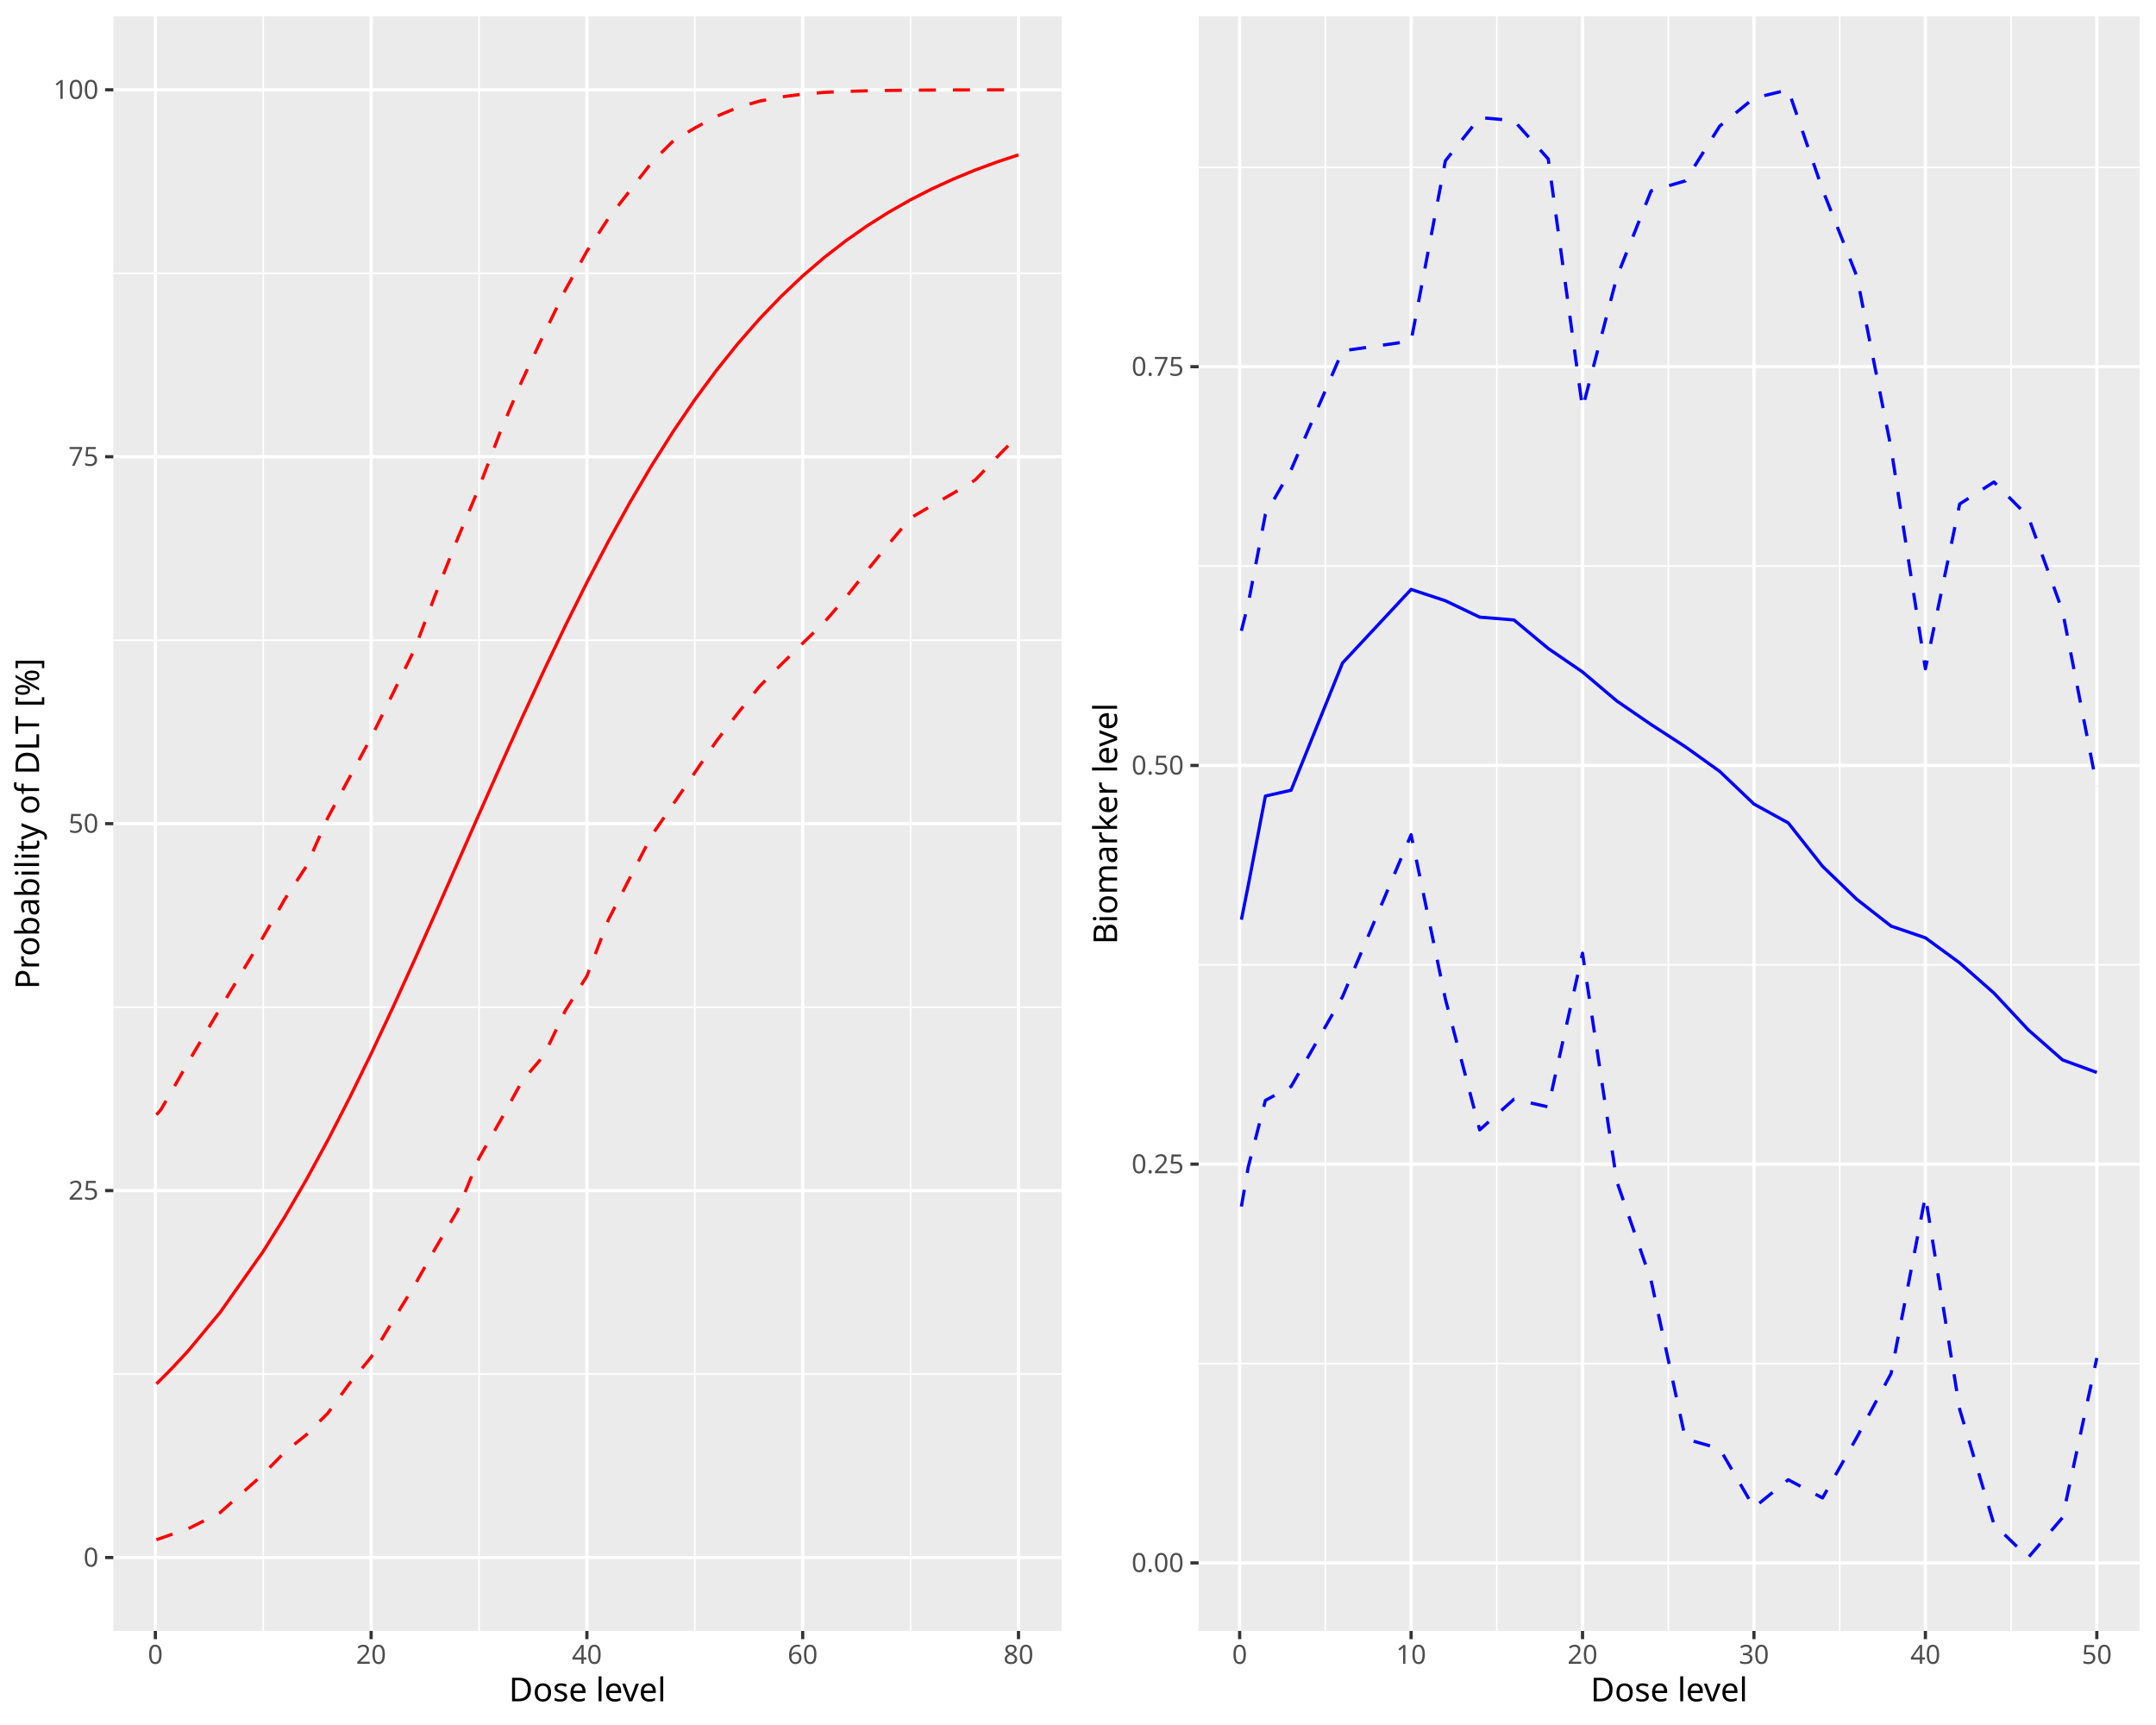
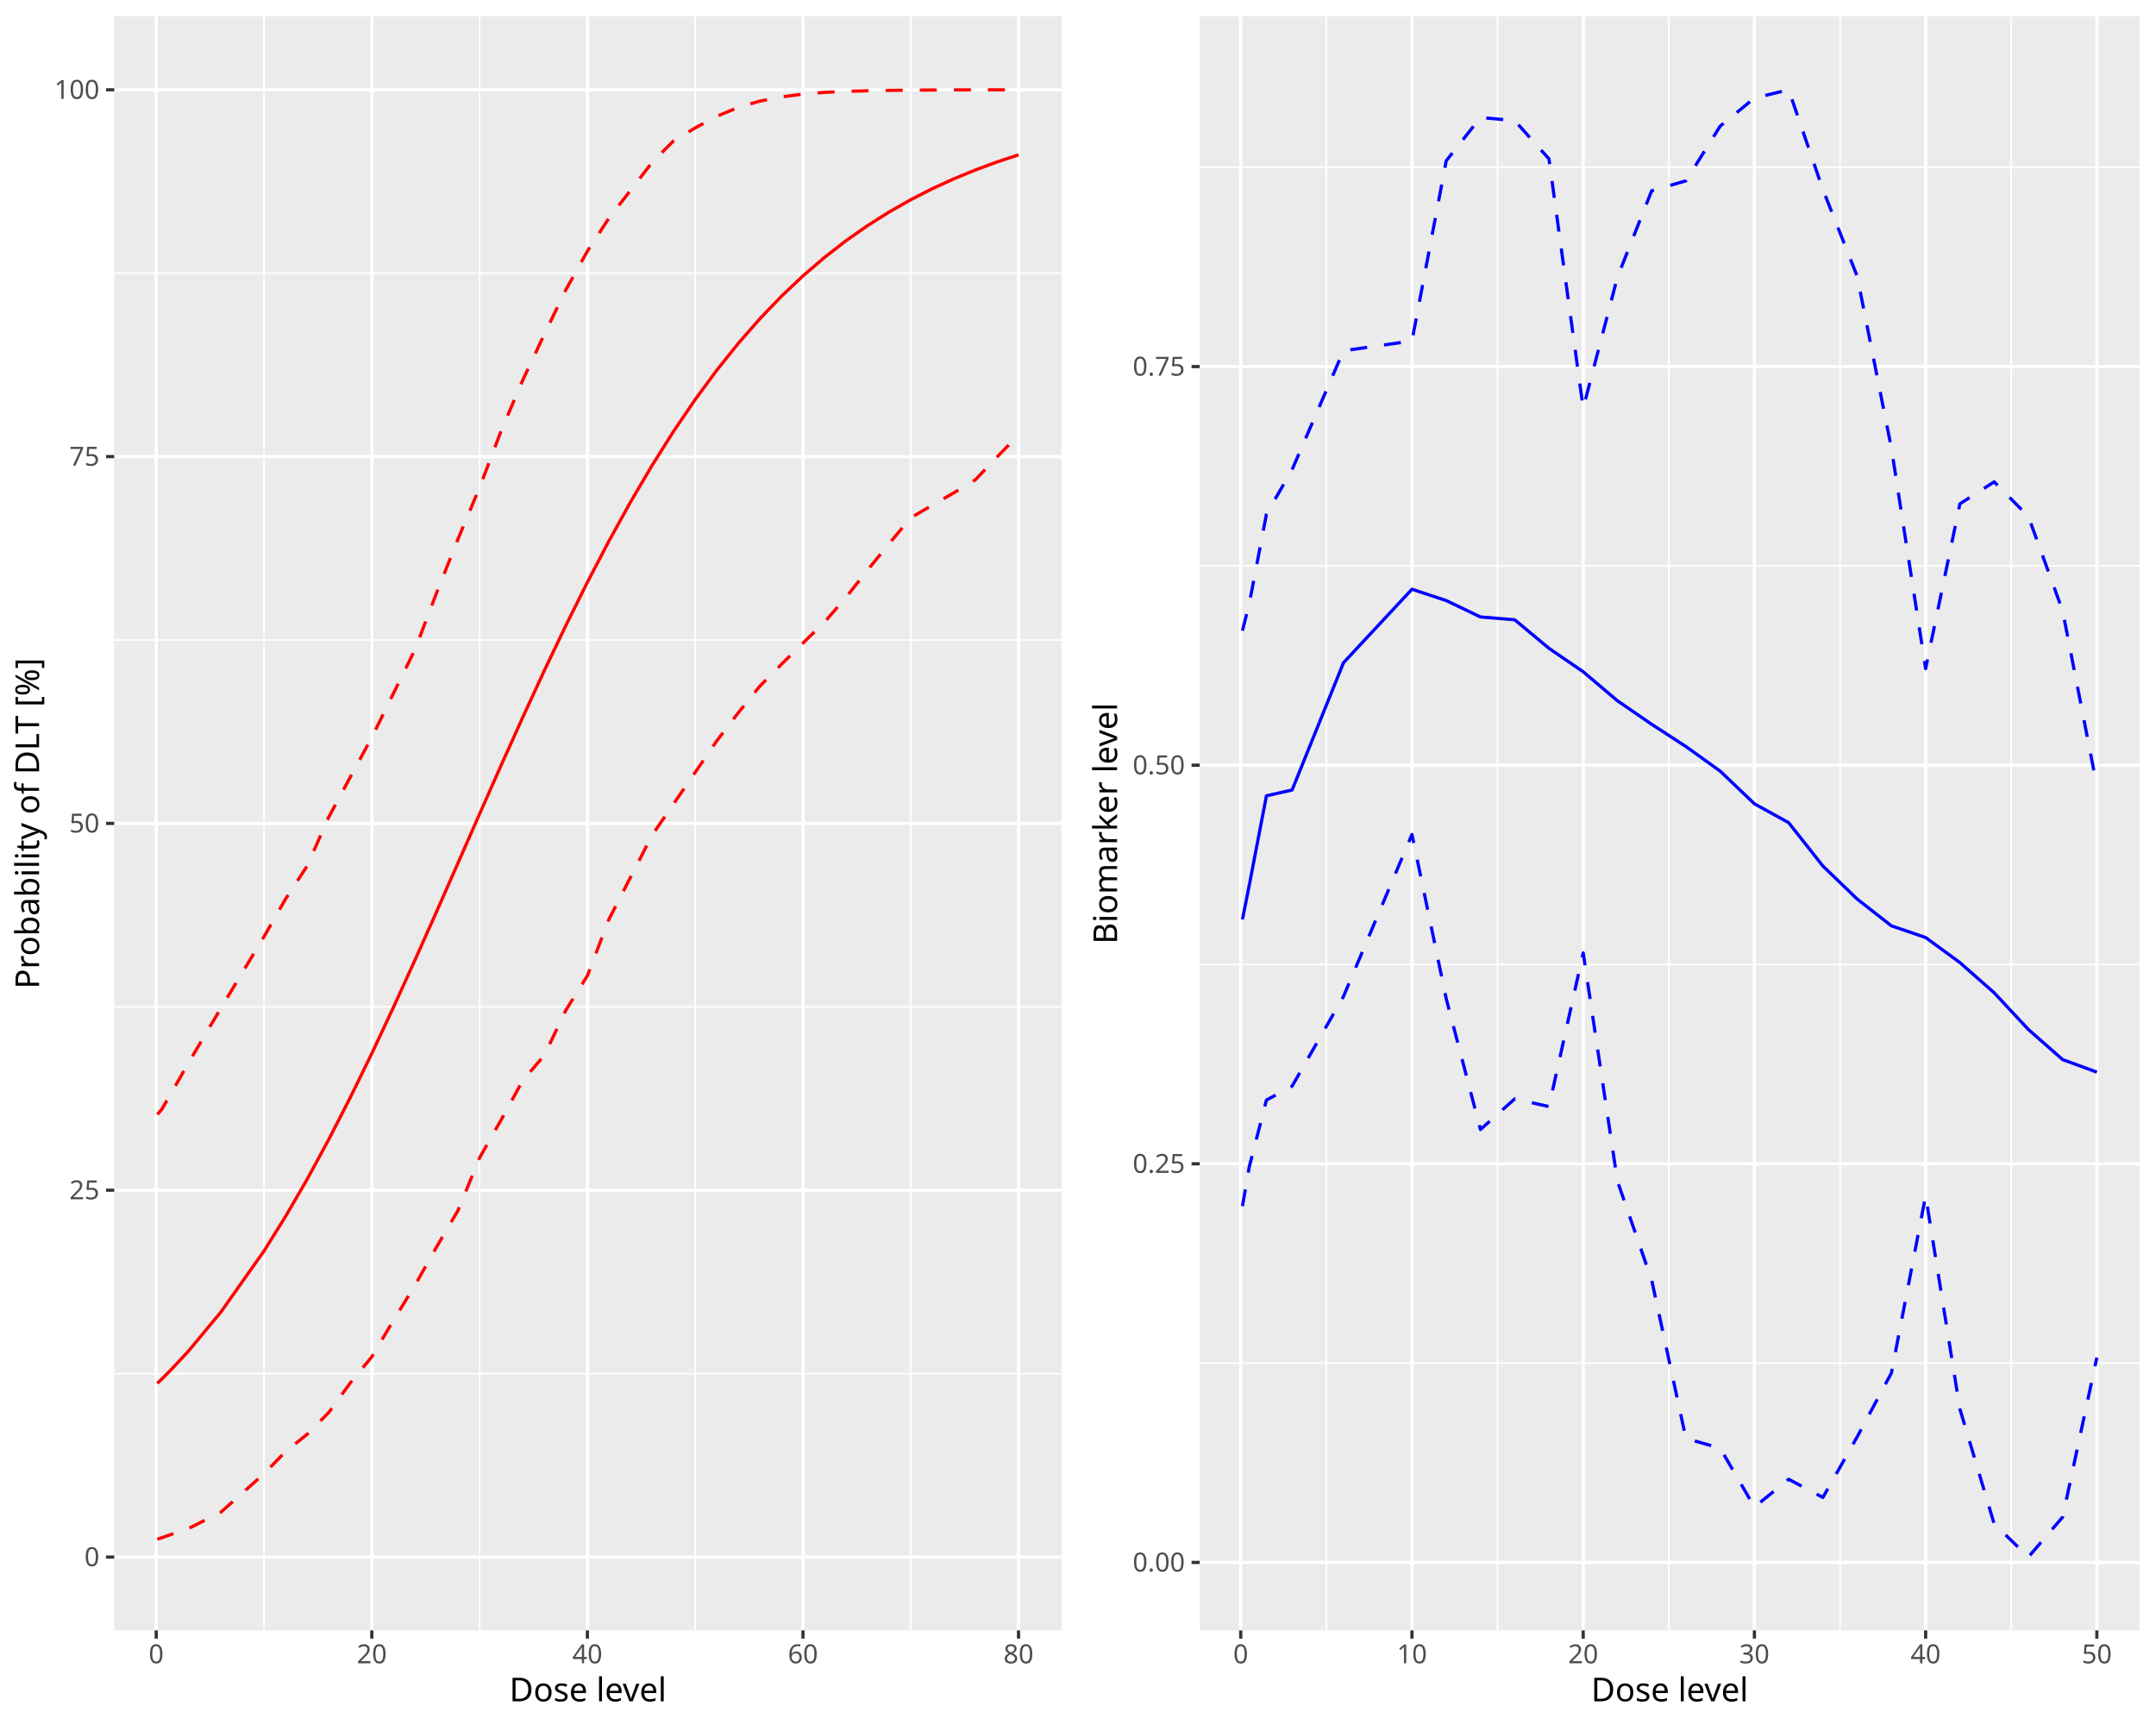
<svg xmlns="http://www.w3.org/2000/svg" class="svglite" data-engine-version="2.0" width="720.00pt" height="576.00pt" viewBox="0 0 720.00 576.00">
  <defs>
    <style type="text/css">
    .svglite line, .svglite polyline, .svglite polygon, .svglite path, .svglite rect, .svglite circle {
      fill: none;
      stroke: #000000;
      stroke-linecap: round;
      stroke-linejoin: round;
      stroke-miterlimit: 10.00;
    }
  </style>
  </defs>
  <rect width="100%" height="100%" style="stroke: none; fill: #FFFFFF;" />
  <defs>
    <clipPath id="cpMC4wMHw3MjAuMDB8MC4wMHw1NzYuMDA=">
      <rect x="0.00" y="0.00" width="720.00" height="576.00" />
    </clipPath>
  </defs>
  <g clip-path="url(#cpMC4wMHw3MjAuMDB8MC4wMHw1NzYuMDA=)">
</g>
  <defs>
    <clipPath id="cpMC4wMHwzNjAuMDB8MC4wMHw1NzYuMDA=">
-       <rect x="0" y="0.00" width="360.00" height="576.00" />
+       <rect x="0.00" y="0.00" width="360.00" height="576.00" />
    </clipPath>
  </defs>
  <g clip-path="url(#cpMC4wMHwzNjAuMDB8MC4wMHw1NzYuMDA=)">
-     <rect x="0" y="0.00" width="360.00" height="576.00" style="stroke-width: 1.07; stroke: #FFFFFF; fill: #FFFFFF;" />
+     <rect x="0.00" y="0.00" width="360.00" height="576.00" style="stroke-width: 1.07; stroke: #FFFFFF; fill: #FFFFFF;" />
  </g>
  <g clip-path="url(#cpMC4wMHw3MjAuMDB8MC4wMHw1NzYuMDA=)">
</g>
  <defs>
-     <clipPath id="cpMzcuODR8MzU0LjUyfDUuNDh8NTQ0LjU5">
-       <rect x="37.84" y="5.48" width="316.68" height="539.11" />
+     <clipPath id="cpMzguMTV8MzU0LjUyfDUuNDh8NTQ0LjQy">
+       <rect x="38.15" y="5.48" width="316.37" height="538.94" />
    </clipPath>
  </defs>
-   <g clip-path="url(#cpMzcuODR8MzU0LjUyfDUuNDh8NTQ0LjU5)">
-     <rect x="37.84" y="5.48" width="316.68" height="539.11" style="stroke-width: 1.07; stroke: none; fill: #EBEBEB;" />
-     <polyline points="37.84,458.82 354.52,458.82 " style="stroke-width: 0.53; stroke: #FFFFFF; stroke-linecap: butt;" />
-     <polyline points="37.84,336.30 354.52,336.30 " style="stroke-width: 0.53; stroke: #FFFFFF; stroke-linecap: butt;" />
-     <polyline points="37.84,213.77 354.52,213.77 " style="stroke-width: 0.53; stroke: #FFFFFF; stroke-linecap: butt;" />
-     <polyline points="37.84,91.25 354.52,91.25 " style="stroke-width: 0.53; stroke: #FFFFFF; stroke-linecap: butt;" />
-     <polyline points="87.91,544.59 87.91,5.48 " style="stroke-width: 0.53; stroke: #FFFFFF; stroke-linecap: butt;" />
-     <polyline points="159.97,544.59 159.97,5.48 " style="stroke-width: 0.53; stroke: #FFFFFF; stroke-linecap: butt;" />
-     <polyline points="232.03,544.59 232.03,5.48 " style="stroke-width: 0.53; stroke: #FFFFFF; stroke-linecap: butt;" />
-     <polyline points="304.09,544.59 304.09,5.48 " style="stroke-width: 0.53; stroke: #FFFFFF; stroke-linecap: butt;" />
-     <polyline points="37.84,520.08 354.52,520.08 " style="stroke-width: 1.07; stroke: #FFFFFF; stroke-linecap: butt;" />
-     <polyline points="37.84,397.56 354.52,397.56 " style="stroke-width: 1.07; stroke: #FFFFFF; stroke-linecap: butt;" />
-     <polyline points="37.84,275.03 354.52,275.03 " style="stroke-width: 1.07; stroke: #FFFFFF; stroke-linecap: butt;" />
-     <polyline points="37.84,152.51 354.52,152.51 " style="stroke-width: 1.07; stroke: #FFFFFF; stroke-linecap: butt;" />
-     <polyline points="37.84,29.98 354.52,29.98 " style="stroke-width: 1.07; stroke: #FFFFFF; stroke-linecap: butt;" />
-     <polyline points="51.88,544.59 51.88,5.48 " style="stroke-width: 1.07; stroke: #FFFFFF; stroke-linecap: butt;" />
-     <polyline points="123.94,544.59 123.94,5.48 " style="stroke-width: 1.07; stroke: #FFFFFF; stroke-linecap: butt;" />
-     <polyline points="196.00,544.59 196.00,5.48 " style="stroke-width: 1.07; stroke: #FFFFFF; stroke-linecap: butt;" />
-     <polyline points="268.06,544.59 268.06,5.48 " style="stroke-width: 1.07; stroke: #FFFFFF; stroke-linecap: butt;" />
-     <polyline points="340.13,544.59 340.13,5.48 " style="stroke-width: 1.07; stroke: #FFFFFF; stroke-linecap: butt;" />
-     <polyline points="52.24,514.13 53.68,513.64 57.28,512.37 62.69,510.55 73.50,505.09 87.91,492.25 95.11,484.85 102.32,479.07 109.53,471.82 116.73,461.93 123.94,453.19 131.15,441.09 138.35,429.33 145.56,416.56 152.76,404.30 159.97,386.72 167.18,374.06 174.38,360.93 181.59,352.50 188.80,337.45 196.00,325.93 203.21,307.05 210.41,293.02 217.62,279.00 224.83,268.49 232.03,257.99 239.24,247.48 246.45,238.07 253.65,229.19 260.86,221.90 268.06,214.80 275.27,207.79 282.48,199.49 289.68,190.39 296.89,181.54 304.09,172.96 311.30,168.73 318.51,164.60 325.71,160.24 332.92,152.66 340.13,145.29 " style="stroke-width: 1.07; stroke: #FF0000; stroke-dasharray: 5.69,5.69; stroke-linecap: butt;" />
-     <polyline points="52.24,462.08 53.68,460.68 57.28,457.05 62.69,451.25 73.50,438.24 87.91,417.85 95.11,406.31 102.32,393.90 109.53,380.64 116.73,366.60 123.94,351.86 131.15,336.53 138.35,320.72 145.56,304.57 152.76,288.23 159.97,271.87 167.18,255.61 174.38,239.62 181.59,224.03 188.80,208.95 196.00,194.48 203.21,180.71 210.41,167.69 217.62,155.46 224.83,144.05 232.03,133.46 239.24,123.69 246.45,114.70 253.65,106.47 260.86,98.97 268.06,92.15 275.27,85.97 282.48,80.38 289.68,75.34 296.89,70.80 304.09,66.71 311.30,63.03 318.51,59.73 325.71,56.76 332.92,54.10 340.13,51.71 " style="stroke-width: 1.07; stroke: #FF0000; stroke-linecap: butt;" />
-     <polyline points="52.24,372.25 53.68,370.61 57.28,364.45 62.69,354.97 73.50,336.75 87.91,312.84 95.11,300.26 102.32,289.25 109.53,272.94 116.73,259.58 123.94,246.29 131.15,231.67 138.35,217.02 145.56,198.14 152.76,180.02 159.97,162.83 167.18,143.91 174.38,127.00 181.59,111.71 188.80,96.81 196.00,83.88 203.21,72.85 210.41,63.60 217.62,54.25 224.83,47.04 232.03,42.74 239.24,38.86 246.45,35.85 253.65,33.77 260.86,32.37 268.06,31.44 275.27,30.85 282.48,30.51 289.68,30.32 296.89,30.19 304.09,30.11 311.30,30.06 318.51,30.03 325.71,30.01 332.92,30.00 340.13,29.99 " style="stroke-width: 1.07; stroke: #FF0000; stroke-dasharray: 5.69,5.69; stroke-linecap: butt;" />
+   <g clip-path="url(#cpMzguMTV8MzU0LjUyfDUuNDh8NTQ0LjQy)">
+     <rect x="38.15" y="5.48" width="316.37" height="538.94" style="stroke-width: 1.07; stroke: none; fill: #EBEBEB;" />
+     <polyline points="38.15,458.68 354.52,458.68 " style="stroke-width: 0.53; stroke: #FFFFFF; stroke-linecap: butt;" />
+     <polyline points="38.15,336.19 354.52,336.19 " style="stroke-width: 0.53; stroke: #FFFFFF; stroke-linecap: butt;" />
+     <polyline points="38.15,213.71 354.52,213.71 " style="stroke-width: 0.53; stroke: #FFFFFF; stroke-linecap: butt;" />
+     <polyline points="38.15,91.22 354.52,91.22 " style="stroke-width: 0.53; stroke: #FFFFFF; stroke-linecap: butt;" />
+     <polyline points="88.17,544.42 88.17,5.48 " style="stroke-width: 0.53; stroke: #FFFFFF; stroke-linecap: butt;" />
+     <polyline points="160.16,544.42 160.16,5.48 " style="stroke-width: 0.53; stroke: #FFFFFF; stroke-linecap: butt;" />
+     <polyline points="232.15,544.42 232.15,5.48 " style="stroke-width: 0.53; stroke: #FFFFFF; stroke-linecap: butt;" />
+     <polyline points="304.14,544.42 304.14,5.48 " style="stroke-width: 0.53; stroke: #FFFFFF; stroke-linecap: butt;" />
+     <polyline points="38.15,519.92 354.52,519.92 " style="stroke-width: 1.07; stroke: #FFFFFF; stroke-linecap: butt;" />
+     <polyline points="38.15,397.43 354.52,397.43 " style="stroke-width: 1.07; stroke: #FFFFFF; stroke-linecap: butt;" />
+     <polyline points="38.15,274.95 354.52,274.95 " style="stroke-width: 1.07; stroke: #FFFFFF; stroke-linecap: butt;" />
+     <polyline points="38.15,152.46 354.52,152.46 " style="stroke-width: 1.07; stroke: #FFFFFF; stroke-linecap: butt;" />
+     <polyline points="38.15,29.98 354.52,29.98 " style="stroke-width: 1.07; stroke: #FFFFFF; stroke-linecap: butt;" />
+     <polyline points="52.17,544.42 52.17,5.48 " style="stroke-width: 1.07; stroke: #FFFFFF; stroke-linecap: butt;" />
+     <polyline points="124.17,544.42 124.17,5.48 " style="stroke-width: 1.07; stroke: #FFFFFF; stroke-linecap: butt;" />
+     <polyline points="196.16,544.42 196.16,5.48 " style="stroke-width: 1.07; stroke: #FFFFFF; stroke-linecap: butt;" />
+     <polyline points="268.15,544.42 268.15,5.48 " style="stroke-width: 1.07; stroke: #FFFFFF; stroke-linecap: butt;" />
+     <polyline points="340.14,544.42 340.14,5.48 " style="stroke-width: 1.07; stroke: #FFFFFF; stroke-linecap: butt;" />
+     <polyline points="52.53,513.97 53.97,513.48 57.57,512.21 62.97,510.39 73.77,504.93 88.17,492.10 95.37,484.70 102.57,478.92 109.77,471.67 116.97,461.78 124.17,453.04 131.36,440.95 138.56,429.20 145.76,416.43 152.96,404.17 160.16,386.60 167.36,373.94 174.56,360.82 181.76,352.39 188.96,337.34 196.16,325.82 203.36,306.95 210.56,292.93 217.75,278.91 224.95,268.40 232.15,257.92 239.35,247.41 246.55,238.00 253.75,229.12 260.95,221.83 268.15,214.74 275.35,207.73 282.55,199.43 289.75,190.33 296.95,181.48 304.14,172.91 311.34,168.68 318.54,164.55 325.74,160.19 332.94,152.61 340.14,145.24 " style="stroke-width: 1.07; stroke: #FF0000; stroke-dasharray: 5.69,5.69; stroke-linecap: butt;" />
+     <polyline points="52.53,461.93 53.97,460.54 57.57,456.91 62.97,451.11 73.77,438.10 88.17,417.72 95.37,406.18 102.57,393.77 109.77,380.52 116.97,366.49 124.17,351.75 131.36,336.42 138.56,320.62 145.76,304.48 152.96,288.15 160.16,271.78 167.36,255.53 174.56,239.55 181.76,223.96 188.96,208.88 196.16,194.42 203.36,180.65 210.56,167.64 217.75,155.42 224.95,144.01 232.15,133.42 239.35,123.65 246.55,114.66 253.75,106.44 260.95,98.94 268.15,92.13 275.35,85.95 282.55,80.36 289.75,75.32 296.95,70.77 304.14,66.69 311.34,63.01 318.54,59.71 325.74,56.75 332.94,54.08 340.14,51.70 " style="stroke-width: 1.07; stroke: #FF0000; stroke-linecap: butt;" />
+     <polyline points="52.53,372.14 53.97,370.50 57.57,364.33 62.97,354.86 73.77,336.64 88.17,312.74 95.37,300.17 102.57,289.16 109.77,272.86 116.97,259.50 124.17,246.22 131.36,231.60 138.56,216.96 145.76,198.08 152.96,179.97 160.16,162.78 167.36,143.86 174.56,126.96 181.76,111.67 188.96,96.78 196.16,83.86 203.36,72.83 210.56,63.58 217.75,54.24 224.95,47.02 232.15,42.72 239.35,38.85 246.55,35.84 253.75,33.76 260.95,32.36 268.15,31.43 275.35,30.84 282.55,30.50 289.75,30.31 296.95,30.18 304.14,30.10 311.34,30.05 318.54,30.02 325.74,30.00 332.94,29.99 340.14,29.99 " style="stroke-width: 1.07; stroke: #FF0000; stroke-dasharray: 5.69,5.69; stroke-linecap: butt;" />
  </g>
  <g clip-path="url(#cpMC4wMHw3MjAuMDB8MC4wMHw1NzYuMDA=)">
-     <text x="32.91" y="523.11" text-anchor="end" style="font-size: 8.80px; fill: #4D4D4D; font-family: sans;" textLength="4.89px" lengthAdjust="spacingAndGlyphs">0</text>
-     <text x="32.91" y="400.59" text-anchor="end" style="font-size: 8.80px; fill: #4D4D4D; font-family: sans;" textLength="9.79px" lengthAdjust="spacingAndGlyphs">25</text>
-     <text x="32.91" y="278.06" text-anchor="end" style="font-size: 8.80px; fill: #4D4D4D; font-family: sans;" textLength="9.79px" lengthAdjust="spacingAndGlyphs">50</text>
-     <text x="32.91" y="155.54" text-anchor="end" style="font-size: 8.80px; fill: #4D4D4D; font-family: sans;" textLength="9.79px" lengthAdjust="spacingAndGlyphs">75</text>
-     <text x="32.91" y="33.01" text-anchor="end" style="font-size: 8.80px; fill: #4D4D4D; font-family: sans;" textLength="14.68px" lengthAdjust="spacingAndGlyphs">100</text>
-     <polyline points="35.10,520.08 37.84,520.08 " style="stroke-width: 1.07; stroke: #333333; stroke-linecap: butt;" />
-     <polyline points="35.10,397.56 37.84,397.56 " style="stroke-width: 1.07; stroke: #333333; stroke-linecap: butt;" />
-     <polyline points="35.10,275.03 37.84,275.03 " style="stroke-width: 1.07; stroke: #333333; stroke-linecap: butt;" />
-     <polyline points="35.10,152.51 37.84,152.51 " style="stroke-width: 1.07; stroke: #333333; stroke-linecap: butt;" />
-     <polyline points="35.10,29.98 37.84,29.98 " style="stroke-width: 1.07; stroke: #333333; stroke-linecap: butt;" />
-     <polyline points="51.88,547.33 51.88,544.59 " style="stroke-width: 1.07; stroke: #333333; stroke-linecap: butt;" />
-     <polyline points="123.94,547.33 123.94,544.59 " style="stroke-width: 1.07; stroke: #333333; stroke-linecap: butt;" />
-     <polyline points="196.00,547.33 196.00,544.59 " style="stroke-width: 1.07; stroke: #333333; stroke-linecap: butt;" />
-     <polyline points="268.06,547.33 268.06,544.59 " style="stroke-width: 1.07; stroke: #333333; stroke-linecap: butt;" />
-     <polyline points="340.13,547.33 340.13,544.59 " style="stroke-width: 1.07; stroke: #333333; stroke-linecap: butt;" />
-     <text x="51.88" y="555.57" text-anchor="middle" style="font-size: 8.80px; fill: #4D4D4D; font-family: sans;" textLength="4.89px" lengthAdjust="spacingAndGlyphs">0</text>
-     <text x="123.94" y="555.57" text-anchor="middle" style="font-size: 8.80px; fill: #4D4D4D; font-family: sans;" textLength="9.79px" lengthAdjust="spacingAndGlyphs">20</text>
-     <text x="196.00" y="555.57" text-anchor="middle" style="font-size: 8.80px; fill: #4D4D4D; font-family: sans;" textLength="9.79px" lengthAdjust="spacingAndGlyphs">40</text>
-     <text x="268.06" y="555.57" text-anchor="middle" style="font-size: 8.80px; fill: #4D4D4D; font-family: sans;" textLength="9.79px" lengthAdjust="spacingAndGlyphs">60</text>
-     <text x="340.13" y="555.57" text-anchor="middle" style="font-size: 8.80px; fill: #4D4D4D; font-family: sans;" textLength="9.79px" lengthAdjust="spacingAndGlyphs">80</text>
-     <text x="196.18" y="568.09" text-anchor="middle" style="font-size: 11.00px; font-family: sans;" textLength="51.37px" lengthAdjust="spacingAndGlyphs">Dose level</text>
-     <text transform="translate(13.05,275.03) rotate(-90)" text-anchor="middle" style="font-size: 11.00px; font-family: sans;" textLength="106.38px" lengthAdjust="spacingAndGlyphs">Probability of DLT [%]</text>
+     <text x="33.22" y="522.95" text-anchor="end" style="font-size: 8.80px; fill: #4D4D4D; font-family: sans;" textLength="4.89px" lengthAdjust="spacingAndGlyphs">0</text>
+     <text x="33.22" y="400.46" text-anchor="end" style="font-size: 8.80px; fill: #4D4D4D; font-family: sans;" textLength="9.79px" lengthAdjust="spacingAndGlyphs">25</text>
+     <text x="33.22" y="277.98" text-anchor="end" style="font-size: 8.80px; fill: #4D4D4D; font-family: sans;" textLength="9.79px" lengthAdjust="spacingAndGlyphs">50</text>
+     <text x="33.22" y="155.49" text-anchor="end" style="font-size: 8.80px; fill: #4D4D4D; font-family: sans;" textLength="9.79px" lengthAdjust="spacingAndGlyphs">75</text>
+     <text x="33.22" y="33.00" text-anchor="end" style="font-size: 8.80px; fill: #4D4D4D; font-family: sans;" textLength="14.68px" lengthAdjust="spacingAndGlyphs">100</text>
+     <polyline points="35.41,519.92 38.15,519.92 " style="stroke-width: 1.07; stroke: #333333; stroke-linecap: butt;" />
+     <polyline points="35.41,397.43 38.15,397.43 " style="stroke-width: 1.07; stroke: #333333; stroke-linecap: butt;" />
+     <polyline points="35.41,274.95 38.15,274.95 " style="stroke-width: 1.07; stroke: #333333; stroke-linecap: butt;" />
+     <polyline points="35.41,152.46 38.15,152.46 " style="stroke-width: 1.07; stroke: #333333; stroke-linecap: butt;" />
+     <polyline points="35.41,29.98 38.15,29.98 " style="stroke-width: 1.07; stroke: #333333; stroke-linecap: butt;" />
+     <polyline points="52.17,547.16 52.17,544.42 " style="stroke-width: 1.07; stroke: #333333; stroke-linecap: butt;" />
+     <polyline points="124.17,547.16 124.17,544.42 " style="stroke-width: 1.07; stroke: #333333; stroke-linecap: butt;" />
+     <polyline points="196.16,547.16 196.16,544.42 " style="stroke-width: 1.07; stroke: #333333; stroke-linecap: butt;" />
+     <polyline points="268.15,547.16 268.15,544.42 " style="stroke-width: 1.07; stroke: #333333; stroke-linecap: butt;" />
+     <polyline points="340.14,547.16 340.14,544.42 " style="stroke-width: 1.07; stroke: #333333; stroke-linecap: butt;" />
+     <text x="52.17" y="555.40" text-anchor="middle" style="font-size: 8.80px; fill: #4D4D4D; font-family: sans;" textLength="4.89px" lengthAdjust="spacingAndGlyphs">0</text>
+     <text x="124.17" y="555.40" text-anchor="middle" style="font-size: 8.80px; fill: #4D4D4D; font-family: sans;" textLength="9.79px" lengthAdjust="spacingAndGlyphs">20</text>
+     <text x="196.16" y="555.40" text-anchor="middle" style="font-size: 8.80px; fill: #4D4D4D; font-family: sans;" textLength="9.79px" lengthAdjust="spacingAndGlyphs">40</text>
+     <text x="268.15" y="555.40" text-anchor="middle" style="font-size: 8.80px; fill: #4D4D4D; font-family: sans;" textLength="9.79px" lengthAdjust="spacingAndGlyphs">60</text>
+     <text x="340.14" y="555.40" text-anchor="middle" style="font-size: 8.80px; fill: #4D4D4D; font-family: sans;" textLength="9.79px" lengthAdjust="spacingAndGlyphs">80</text>
+     <text x="196.34" y="568.10" text-anchor="middle" style="font-size: 11.00px; font-family: sans;" textLength="51.37px" lengthAdjust="spacingAndGlyphs">Dose level</text>
+     <text transform="translate(13.05,274.95) rotate(-90)" text-anchor="middle" style="font-size: 11.00px; font-family: sans;" textLength="106.38px" lengthAdjust="spacingAndGlyphs">Probability of DLT [%]</text>
  </g>
  <defs>
    <clipPath id="cpMzYwLjAwfDcyMC4wMHwwLjAwfDU3Ni4wMA==">
      <rect x="360.00" y="0.00" width="360.00" height="576.00" />
    </clipPath>
  </defs>
  <g clip-path="url(#cpMzYwLjAwfDcyMC4wMHwwLjAwfDU3Ni4wMA==)">
    <rect x="360.00" y="0.00" width="360.00" height="576.00" style="stroke-width: 1.07; stroke: #FFFFFF; fill: #FFFFFF;" />
  </g>
  <g clip-path="url(#cpMC4wMHw3MjAuMDB8MC4wMHw1NzYuMDA=)">
</g>
  <defs>
-     <clipPath id="cpNDAwLjI4fDcxNC41Mnw1LjQ4fDU0NC41OQ==">
-       <rect x="400.28" y="5.48" width="314.24" height="539.11" />
+     <clipPath id="cpNDAwLjY1fDcxNC41Mnw1LjQ4fDU0NC40Mg==">
+       <rect x="400.65" y="5.48" width="313.87" height="538.94" />
    </clipPath>
  </defs>
-   <g clip-path="url(#cpNDAwLjI4fDcxNC41Mnw1LjQ4fDU0NC41OQ==)">
-     <rect x="400.28" y="5.48" width="314.24" height="539.11" style="stroke-width: 1.07; stroke: none; fill: #EBEBEB;" />
-     <polyline points="400.28,455.31 714.52,455.31 " style="stroke-width: 0.53; stroke: #FFFFFF; stroke-linecap: butt;" />
-     <polyline points="400.28,322.16 714.52,322.16 " style="stroke-width: 0.53; stroke: #FFFFFF; stroke-linecap: butt;" />
-     <polyline points="400.28,189.01 714.52,189.01 " style="stroke-width: 0.53; stroke: #FFFFFF; stroke-linecap: butt;" />
-     <polyline points="400.28,55.87 714.52,55.87 " style="stroke-width: 0.53; stroke: #FFFFFF; stroke-linecap: butt;" />
-     <polyline points="442.62,544.59 442.62,5.48 " style="stroke-width: 0.53; stroke: #FFFFFF; stroke-linecap: butt;" />
-     <polyline points="499.87,544.59 499.87,5.48 " style="stroke-width: 0.53; stroke: #FFFFFF; stroke-linecap: butt;" />
-     <polyline points="557.12,544.59 557.12,5.48 " style="stroke-width: 0.53; stroke: #FFFFFF; stroke-linecap: butt;" />
-     <polyline points="614.36,544.59 614.36,5.48 " style="stroke-width: 0.53; stroke: #FFFFFF; stroke-linecap: butt;" />
-     <polyline points="671.61,544.59 671.61,5.48 " style="stroke-width: 0.53; stroke: #FFFFFF; stroke-linecap: butt;" />
-     <polyline points="400.28,521.88 714.52,521.88 " style="stroke-width: 1.07; stroke: #FFFFFF; stroke-linecap: butt;" />
-     <polyline points="400.28,388.73 714.52,388.73 " style="stroke-width: 1.07; stroke: #FFFFFF; stroke-linecap: butt;" />
-     <polyline points="400.28,255.59 714.52,255.59 " style="stroke-width: 1.07; stroke: #FFFFFF; stroke-linecap: butt;" />
-     <polyline points="400.28,122.44 714.52,122.44 " style="stroke-width: 1.07; stroke: #FFFFFF; stroke-linecap: butt;" />
-     <polyline points="413.99,544.59 413.99,5.48 " style="stroke-width: 1.07; stroke: #FFFFFF; stroke-linecap: butt;" />
-     <polyline points="471.24,544.59 471.24,5.48 " style="stroke-width: 1.07; stroke: #FFFFFF; stroke-linecap: butt;" />
-     <polyline points="528.49,544.59 528.49,5.48 " style="stroke-width: 1.07; stroke: #FFFFFF; stroke-linecap: butt;" />
-     <polyline points="585.74,544.59 585.74,5.48 " style="stroke-width: 1.07; stroke: #FFFFFF; stroke-linecap: butt;" />
-     <polyline points="642.99,544.59 642.99,5.48 " style="stroke-width: 1.07; stroke: #FFFFFF; stroke-linecap: butt;" />
-     <polyline points="700.24,544.59 700.24,5.48 " style="stroke-width: 1.07; stroke: #FFFFFF; stroke-linecap: butt;" />
-     <polyline points="414.57,402.88 416.86,389.66 422.58,367.44 431.17,362.80 448.34,332.83 471.24,278.72 482.69,333.59 494.14,377.28 505.59,367.04 517.04,369.61 528.49,318.29 539.94,394.53 551.39,427.59 562.84,480.45 574.29,483.73 585.74,503.40 597.19,494.10 608.64,500.18 620.09,479.95 631.54,458.60 642.99,399.37 654.44,470.61 665.89,508.99 677.34,520.08 688.79,506.73 700.24,453.45 " style="stroke-width: 1.07; stroke: #0000FF; stroke-dasharray: 5.69,5.69; stroke-linecap: butt;" />
-     <polyline points="414.57,307.10 416.86,295.60 422.58,265.81 431.17,263.87 448.34,221.37 471.24,196.81 482.69,200.60 494.14,206.07 505.59,207.01 517.04,216.54 528.49,224.38 539.94,234.07 551.39,241.93 562.84,249.36 574.29,257.57 585.74,268.48 597.19,274.78 608.64,289.27 620.09,300.30 631.54,309.24 642.99,313.15 654.44,321.52 665.89,331.61 677.34,343.87 688.79,353.92 700.24,358.11 " style="stroke-width: 1.07; stroke: #0000FF; stroke-linecap: butt;" />
-     <polyline points="414.57,210.64 416.86,201.54 422.58,171.75 431.17,156.87 448.34,117.16 471.24,113.88 482.69,53.70 494.14,39.25 505.59,40.28 517.04,53.08 528.49,136.35 539.94,92.54 551.39,63.73 562.84,60.40 574.29,42.12 585.74,32.75 597.19,29.98 608.64,63.31 620.09,92.24 631.54,149.70 642.99,223.33 654.44,168.29 665.89,160.95 677.34,172.51 688.79,204.05 700.24,262.52 " style="stroke-width: 1.07; stroke: #0000FF; stroke-dasharray: 5.69,5.69; stroke-linecap: butt;" />
+   <g clip-path="url(#cpNDAwLjY1fDcxNC41Mnw1LjQ4fDU0NC40Mg==)">
+     <rect x="400.65" y="5.48" width="313.87" height="538.94" style="stroke-width: 1.07; stroke: none; fill: #EBEBEB;" />
+     <polyline points="400.65,455.17 714.52,455.17 " style="stroke-width: 0.53; stroke: #FFFFFF; stroke-linecap: butt;" />
+     <polyline points="400.65,322.06 714.52,322.06 " style="stroke-width: 0.53; stroke: #FFFFFF; stroke-linecap: butt;" />
+     <polyline points="400.65,188.96 714.52,188.96 " style="stroke-width: 0.53; stroke: #FFFFFF; stroke-linecap: butt;" />
+     <polyline points="400.65,55.85 714.52,55.85 " style="stroke-width: 0.53; stroke: #FFFFFF; stroke-linecap: butt;" />
+     <polyline points="442.94,544.42 442.94,5.48 " style="stroke-width: 0.53; stroke: #FFFFFF; stroke-linecap: butt;" />
+     <polyline points="500.12,544.42 500.12,5.48 " style="stroke-width: 0.53; stroke: #FFFFFF; stroke-linecap: butt;" />
+     <polyline points="557.30,544.42 557.30,5.48 " style="stroke-width: 0.53; stroke: #FFFFFF; stroke-linecap: butt;" />
+     <polyline points="614.48,544.42 614.48,5.48 " style="stroke-width: 0.53; stroke: #FFFFFF; stroke-linecap: butt;" />
+     <polyline points="671.66,544.42 671.66,5.48 " style="stroke-width: 0.53; stroke: #FFFFFF; stroke-linecap: butt;" />
+     <polyline points="400.65,521.72 714.52,521.72 " style="stroke-width: 1.07; stroke: #FFFFFF; stroke-linecap: butt;" />
+     <polyline points="400.65,388.61 714.52,388.61 " style="stroke-width: 1.07; stroke: #FFFFFF; stroke-linecap: butt;" />
+     <polyline points="400.65,255.51 714.52,255.51 " style="stroke-width: 1.07; stroke: #FFFFFF; stroke-linecap: butt;" />
+     <polyline points="400.65,122.40 714.52,122.40 " style="stroke-width: 1.07; stroke: #FFFFFF; stroke-linecap: butt;" />
+     <polyline points="414.35,544.42 414.35,5.48 " style="stroke-width: 1.07; stroke: #FFFFFF; stroke-linecap: butt;" />
+     <polyline points="471.53,544.42 471.53,5.48 " style="stroke-width: 1.07; stroke: #FFFFFF; stroke-linecap: butt;" />
+     <polyline points="528.71,544.42 528.71,5.48 " style="stroke-width: 1.07; stroke: #FFFFFF; stroke-linecap: butt;" />
+     <polyline points="585.89,544.42 585.89,5.48 " style="stroke-width: 1.07; stroke: #FFFFFF; stroke-linecap: butt;" />
+     <polyline points="643.07,544.42 643.07,5.48 " style="stroke-width: 1.07; stroke: #FFFFFF; stroke-linecap: butt;" />
+     <polyline points="700.25,544.42 700.25,5.48 " style="stroke-width: 1.07; stroke: #FFFFFF; stroke-linecap: butt;" />
+     <polyline points="414.92,402.76 417.21,389.54 422.93,367.33 431.50,362.68 448.66,332.73 471.53,278.64 482.97,333.49 494.40,377.16 505.84,366.93 517.28,369.50 528.71,318.19 540.15,394.41 551.58,427.46 563.02,480.30 574.46,483.58 585.89,503.24 597.33,493.94 608.76,500.02 620.20,479.80 631.64,458.46 643.07,399.25 654.51,470.47 665.95,508.83 677.38,519.92 688.82,506.57 700.25,453.31 " style="stroke-width: 1.07; stroke: #0000FF; stroke-dasharray: 5.69,5.69; stroke-linecap: butt;" />
+     <polyline points="414.92,307.00 417.21,295.51 422.93,265.73 431.50,263.79 448.66,221.30 471.53,196.75 482.97,200.54 494.40,206.01 505.84,206.95 517.28,216.48 528.71,224.31 540.15,234.00 551.58,241.85 563.02,249.28 574.46,257.49 585.89,268.40 597.33,274.70 608.76,289.18 620.20,300.20 631.64,309.15 643.07,313.05 654.51,321.42 665.95,331.50 677.38,343.76 688.82,353.81 700.25,358.00 " style="stroke-width: 1.07; stroke: #0000FF; stroke-linecap: butt;" />
+     <polyline points="414.92,210.58 417.21,201.48 422.93,171.69 431.50,156.82 448.66,117.12 471.53,113.85 482.97,53.69 494.40,39.24 505.84,40.27 517.28,53.06 528.71,136.31 540.15,92.52 551.58,63.71 563.02,60.38 574.46,42.11 585.89,32.74 597.33,29.98 608.76,63.30 620.20,92.21 631.64,149.65 643.07,223.26 654.51,168.24 665.95,160.90 677.38,172.46 688.82,203.98 700.25,262.43 " style="stroke-width: 1.07; stroke: #0000FF; stroke-dasharray: 5.69,5.69; stroke-linecap: butt;" />
  </g>
  <g clip-path="url(#cpMC4wMHw3MjAuMDB8MC4wMHw1NzYuMDA=)">
-     <text x="395.35" y="524.91" text-anchor="end" style="font-size: 8.80px; fill: #4D4D4D; font-family: sans;" textLength="17.13px" lengthAdjust="spacingAndGlyphs">0.00</text>
-     <text x="395.35" y="391.76" text-anchor="end" style="font-size: 8.80px; fill: #4D4D4D; font-family: sans;" textLength="17.13px" lengthAdjust="spacingAndGlyphs">0.25</text>
-     <text x="395.35" y="258.62" text-anchor="end" style="font-size: 8.80px; fill: #4D4D4D; font-family: sans;" textLength="17.13px" lengthAdjust="spacingAndGlyphs">0.50</text>
-     <text x="395.35" y="125.47" text-anchor="end" style="font-size: 8.80px; fill: #4D4D4D; font-family: sans;" textLength="17.13px" lengthAdjust="spacingAndGlyphs">0.75</text>
-     <polyline points="397.54,521.88 400.28,521.88 " style="stroke-width: 1.07; stroke: #333333; stroke-linecap: butt;" />
-     <polyline points="397.54,388.73 400.28,388.73 " style="stroke-width: 1.07; stroke: #333333; stroke-linecap: butt;" />
-     <polyline points="397.54,255.59 400.28,255.59 " style="stroke-width: 1.07; stroke: #333333; stroke-linecap: butt;" />
-     <polyline points="397.54,122.44 400.28,122.44 " style="stroke-width: 1.07; stroke: #333333; stroke-linecap: butt;" />
-     <polyline points="413.99,547.33 413.99,544.59 " style="stroke-width: 1.07; stroke: #333333; stroke-linecap: butt;" />
-     <polyline points="471.24,547.33 471.24,544.59 " style="stroke-width: 1.07; stroke: #333333; stroke-linecap: butt;" />
-     <polyline points="528.49,547.33 528.49,544.59 " style="stroke-width: 1.07; stroke: #333333; stroke-linecap: butt;" />
-     <polyline points="585.74,547.33 585.74,544.59 " style="stroke-width: 1.07; stroke: #333333; stroke-linecap: butt;" />
-     <polyline points="642.99,547.33 642.99,544.59 " style="stroke-width: 1.07; stroke: #333333; stroke-linecap: butt;" />
-     <polyline points="700.24,547.33 700.24,544.59 " style="stroke-width: 1.07; stroke: #333333; stroke-linecap: butt;" />
-     <text x="413.99" y="555.57" text-anchor="middle" style="font-size: 8.80px; fill: #4D4D4D; font-family: sans;" textLength="4.89px" lengthAdjust="spacingAndGlyphs">0</text>
-     <text x="471.24" y="555.57" text-anchor="middle" style="font-size: 8.80px; fill: #4D4D4D; font-family: sans;" textLength="9.79px" lengthAdjust="spacingAndGlyphs">10</text>
-     <text x="528.49" y="555.57" text-anchor="middle" style="font-size: 8.80px; fill: #4D4D4D; font-family: sans;" textLength="9.79px" lengthAdjust="spacingAndGlyphs">20</text>
-     <text x="585.74" y="555.57" text-anchor="middle" style="font-size: 8.80px; fill: #4D4D4D; font-family: sans;" textLength="9.79px" lengthAdjust="spacingAndGlyphs">30</text>
-     <text x="642.99" y="555.57" text-anchor="middle" style="font-size: 8.80px; fill: #4D4D4D; font-family: sans;" textLength="9.79px" lengthAdjust="spacingAndGlyphs">40</text>
-     <text x="700.24" y="555.57" text-anchor="middle" style="font-size: 8.80px; fill: #4D4D4D; font-family: sans;" textLength="9.79px" lengthAdjust="spacingAndGlyphs">50</text>
-     <text x="557.40" y="568.09" text-anchor="middle" style="font-size: 11.00px; font-family: sans;" textLength="51.37px" lengthAdjust="spacingAndGlyphs">Dose level</text>
-     <text transform="translate(373.05,275.03) rotate(-90)" text-anchor="middle" style="font-size: 11.00px; font-family: sans;" textLength="75.81px" lengthAdjust="spacingAndGlyphs">Biomarker level</text>
+     <text x="395.72" y="524.75" text-anchor="end" style="font-size: 8.80px; fill: #4D4D4D; font-family: sans;" textLength="17.13px" lengthAdjust="spacingAndGlyphs">0.00</text>
+     <text x="395.72" y="391.64" text-anchor="end" style="font-size: 8.80px; fill: #4D4D4D; font-family: sans;" textLength="17.13px" lengthAdjust="spacingAndGlyphs">0.25</text>
+     <text x="395.72" y="258.54" text-anchor="end" style="font-size: 8.80px; fill: #4D4D4D; font-family: sans;" textLength="17.13px" lengthAdjust="spacingAndGlyphs">0.50</text>
+     <text x="395.72" y="125.43" text-anchor="end" style="font-size: 8.80px; fill: #4D4D4D; font-family: sans;" textLength="17.13px" lengthAdjust="spacingAndGlyphs">0.75</text>
+     <polyline points="397.92,521.72 400.65,521.72 " style="stroke-width: 1.07; stroke: #333333; stroke-linecap: butt;" />
+     <polyline points="397.92,388.61 400.65,388.61 " style="stroke-width: 1.07; stroke: #333333; stroke-linecap: butt;" />
+     <polyline points="397.92,255.51 400.65,255.51 " style="stroke-width: 1.07; stroke: #333333; stroke-linecap: butt;" />
+     <polyline points="397.92,122.40 400.65,122.40 " style="stroke-width: 1.07; stroke: #333333; stroke-linecap: butt;" />
+     <polyline points="414.35,547.16 414.35,544.42 " style="stroke-width: 1.07; stroke: #333333; stroke-linecap: butt;" />
+     <polyline points="471.53,547.16 471.53,544.42 " style="stroke-width: 1.07; stroke: #333333; stroke-linecap: butt;" />
+     <polyline points="528.71,547.16 528.71,544.42 " style="stroke-width: 1.07; stroke: #333333; stroke-linecap: butt;" />
+     <polyline points="585.89,547.16 585.89,544.42 " style="stroke-width: 1.07; stroke: #333333; stroke-linecap: butt;" />
+     <polyline points="643.07,547.16 643.07,544.42 " style="stroke-width: 1.07; stroke: #333333; stroke-linecap: butt;" />
+     <polyline points="700.25,547.16 700.25,544.42 " style="stroke-width: 1.07; stroke: #333333; stroke-linecap: butt;" />
+     <text x="414.35" y="555.40" text-anchor="middle" style="font-size: 8.80px; fill: #4D4D4D; font-family: sans;" textLength="4.89px" lengthAdjust="spacingAndGlyphs">0</text>
+     <text x="471.53" y="555.40" text-anchor="middle" style="font-size: 8.80px; fill: #4D4D4D; font-family: sans;" textLength="9.79px" lengthAdjust="spacingAndGlyphs">10</text>
+     <text x="528.71" y="555.40" text-anchor="middle" style="font-size: 8.80px; fill: #4D4D4D; font-family: sans;" textLength="9.79px" lengthAdjust="spacingAndGlyphs">20</text>
+     <text x="585.89" y="555.40" text-anchor="middle" style="font-size: 8.80px; fill: #4D4D4D; font-family: sans;" textLength="9.79px" lengthAdjust="spacingAndGlyphs">30</text>
+     <text x="643.07" y="555.40" text-anchor="middle" style="font-size: 8.80px; fill: #4D4D4D; font-family: sans;" textLength="9.79px" lengthAdjust="spacingAndGlyphs">40</text>
+     <text x="700.25" y="555.40" text-anchor="middle" style="font-size: 8.80px; fill: #4D4D4D; font-family: sans;" textLength="9.79px" lengthAdjust="spacingAndGlyphs">50</text>
+     <text x="557.59" y="568.10" text-anchor="middle" style="font-size: 11.00px; font-family: sans;" textLength="51.37px" lengthAdjust="spacingAndGlyphs">Dose level</text>
+     <text transform="translate(373.05,274.95) rotate(-90)" text-anchor="middle" style="font-size: 11.00px; font-family: sans;" textLength="75.81px" lengthAdjust="spacingAndGlyphs">Biomarker level</text>
  </g>
</svg>
